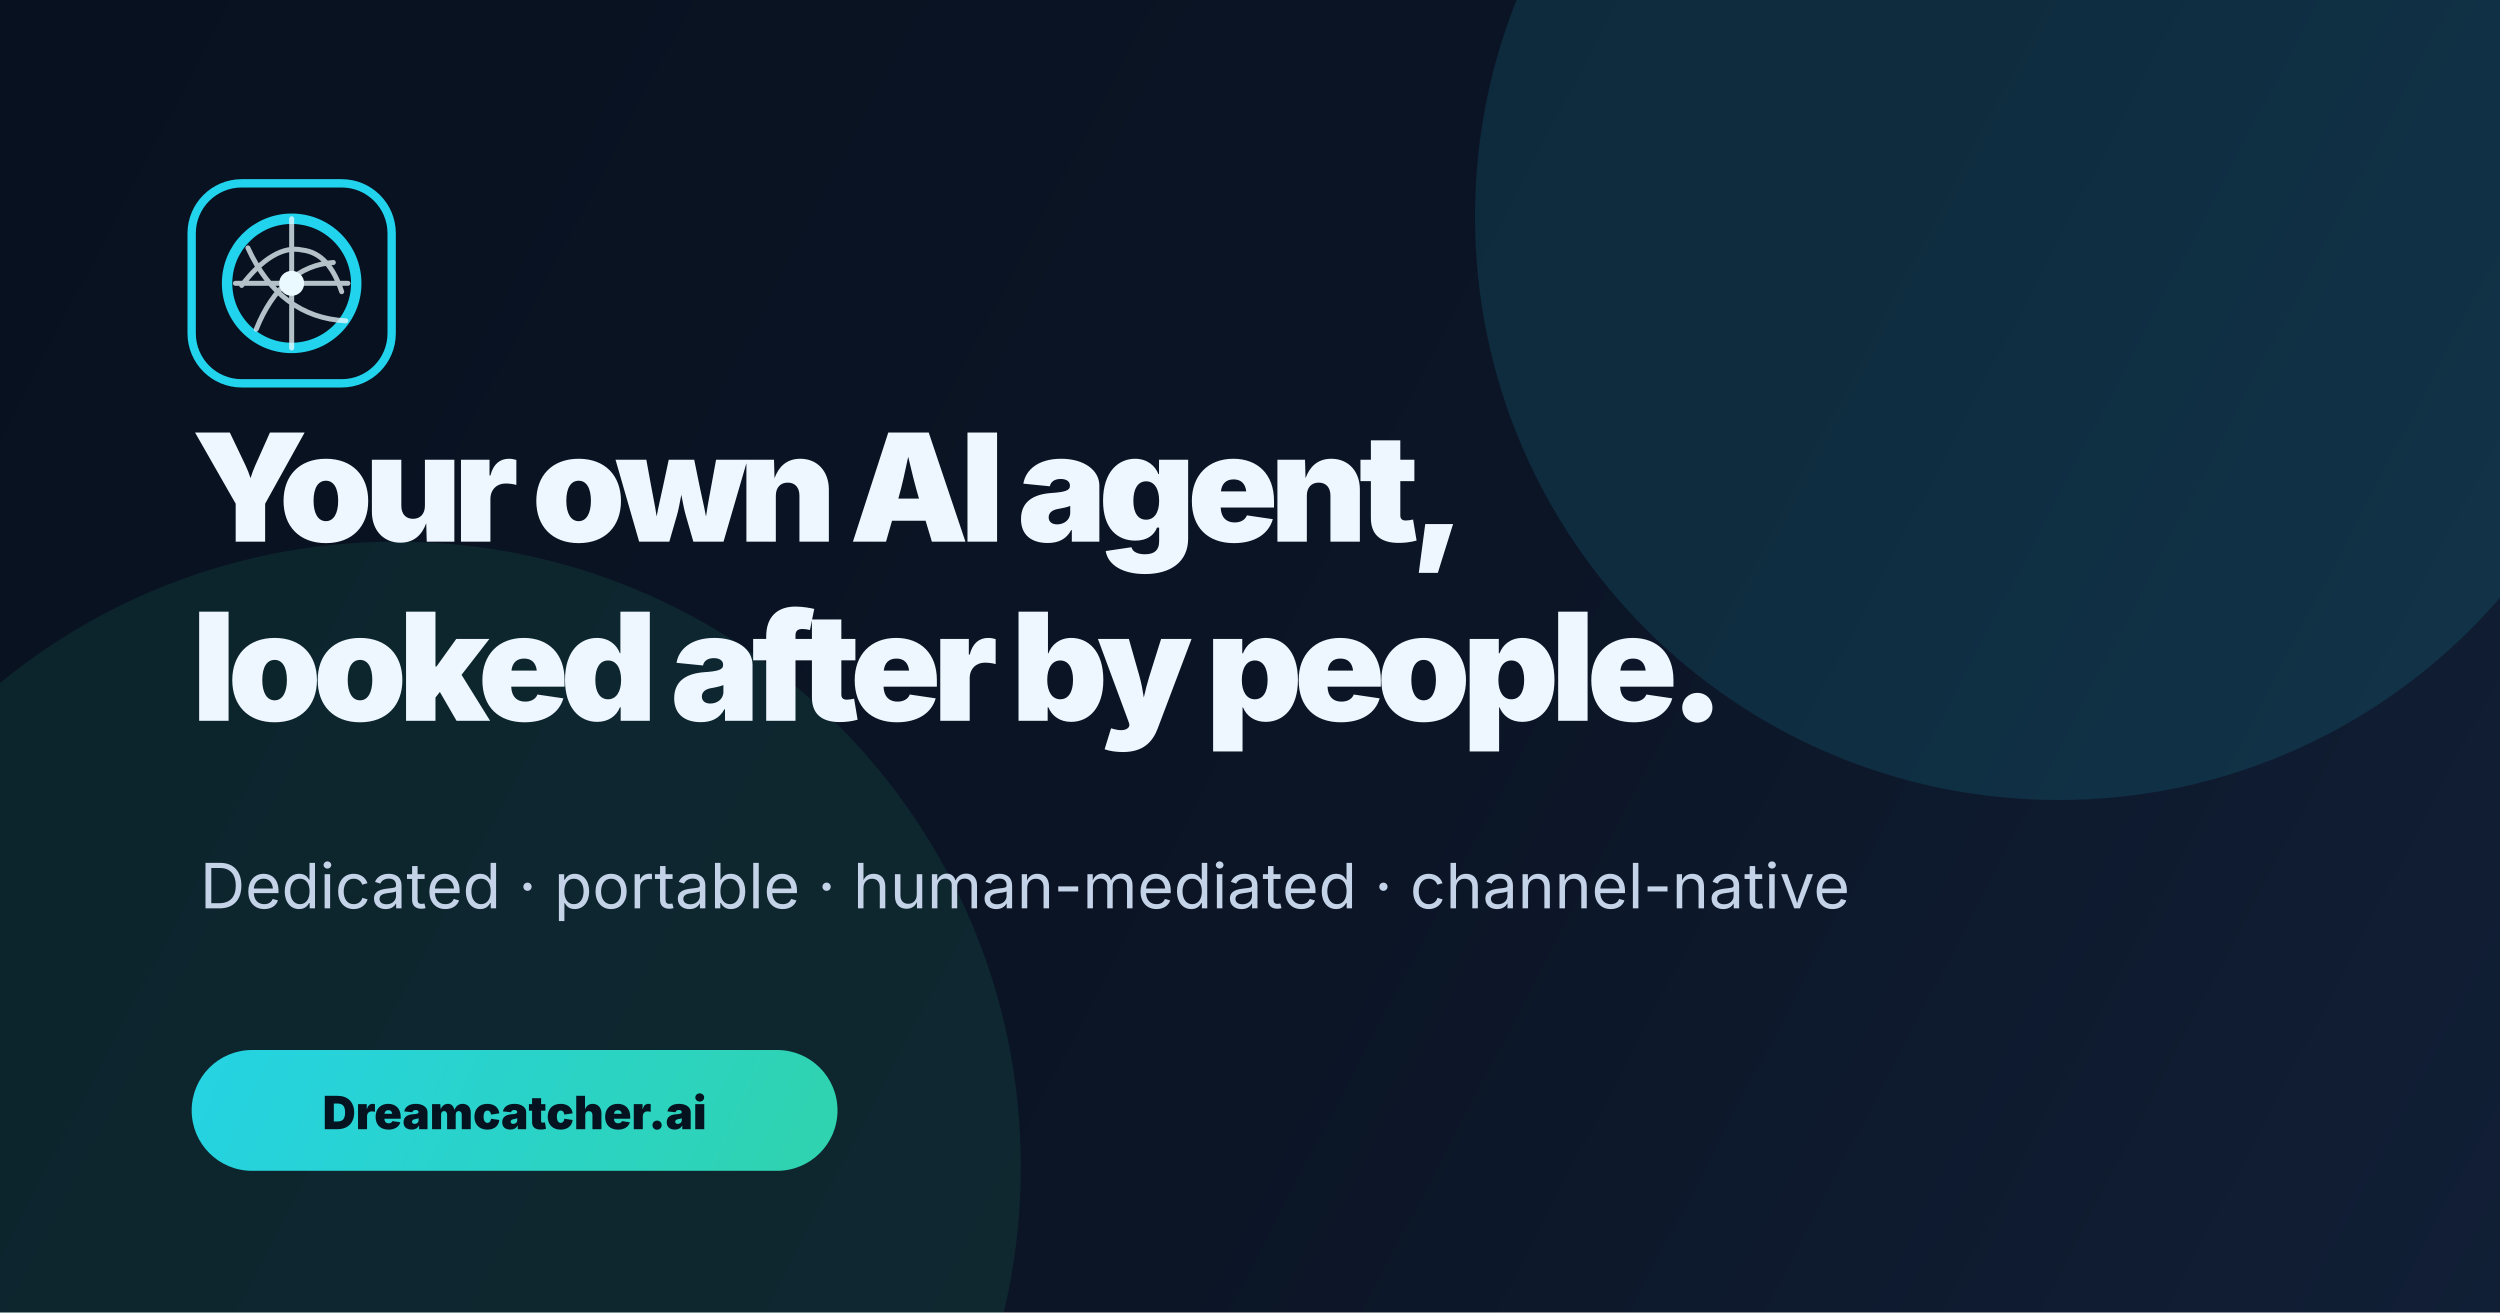
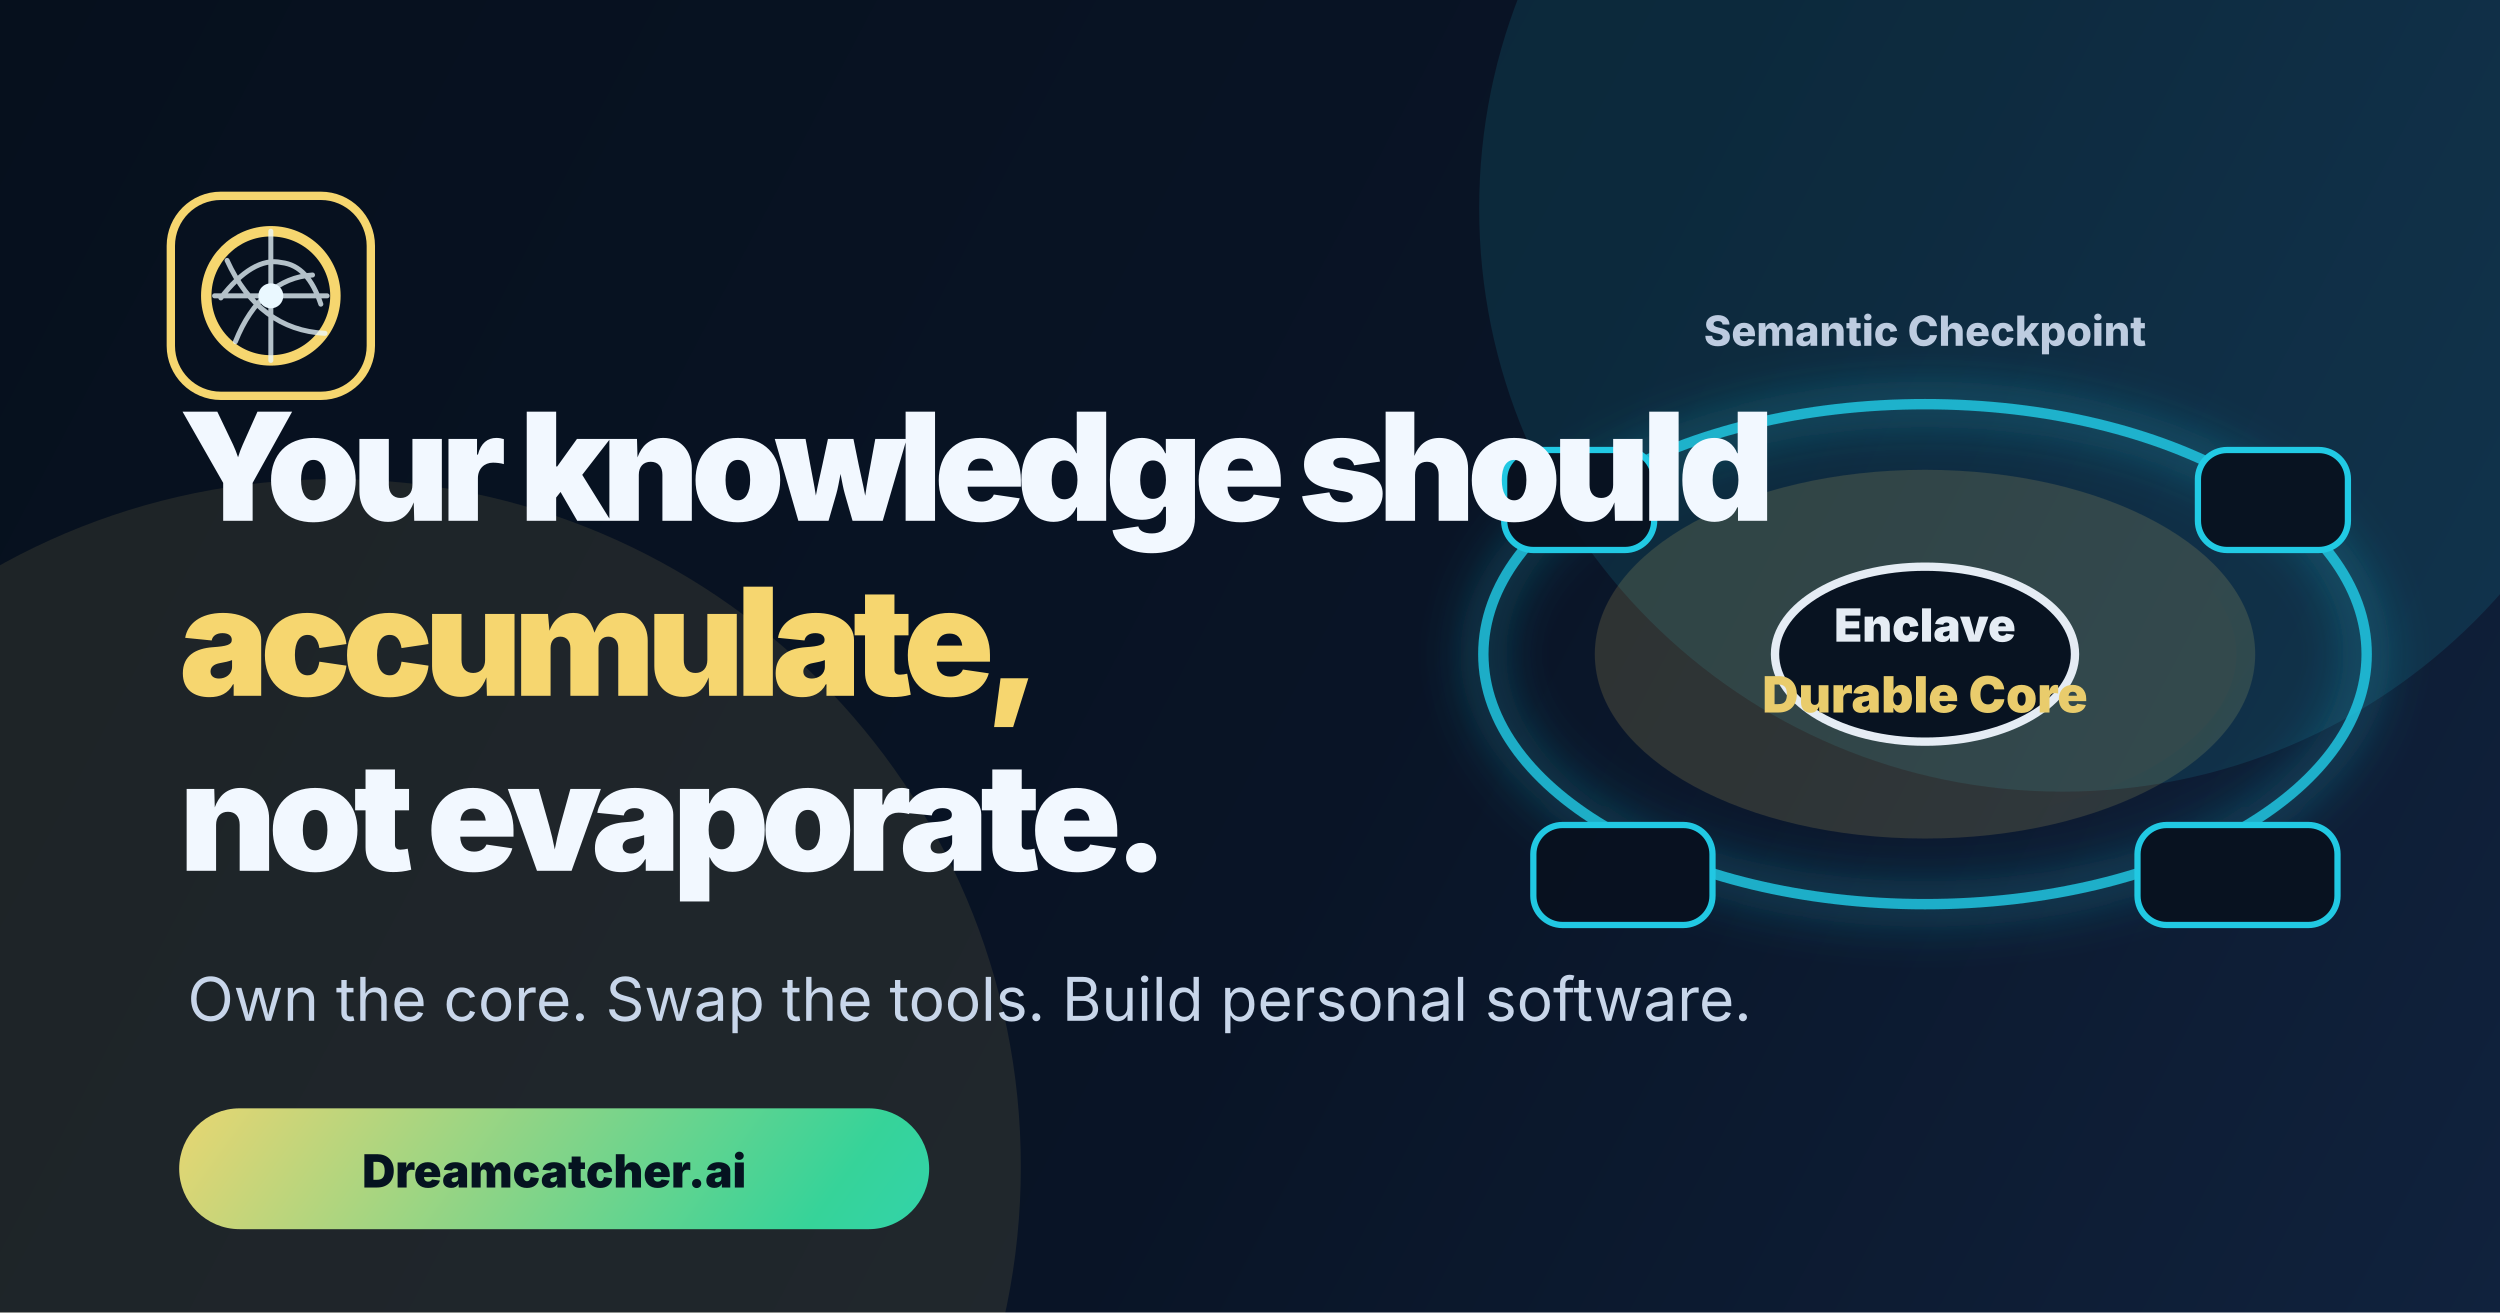
<svg xmlns="http://www.w3.org/2000/svg" viewBox="0 0 1200 630" role="img" aria-labelledby="title desc">
  <defs>
    <linearGradient id="bg" x1="0" y1="0" x2="1200" y2="630" gradientUnits="userSpaceOnUse">
-       <stop stop-color="#07111f" />
-       <stop offset=".58" stop-color="#0b1526" />
-       <stop offset="1" stop-color="#111f36" />
+       <stop stop-color="#06101d" />
+       <stop offset=".55" stop-color="#091426" />
+       <stop offset="1" stop-color="#10223d" />
    </linearGradient>
-     <linearGradient id="accent" x1="190" y1="140" x2="1040" y2="520" gradientUnits="userSpaceOnUse">
-       <stop stop-color="#22d3ee" />
-       <stop offset=".52" stop-color="#34d399" />
-       <stop offset="1" stop-color="#a78bfa" />
+     <linearGradient id="core" x1="330" y1="160" x2="770" y2="480" gradientUnits="userSpaceOnUse">
+       <stop stop-color="#f6d66f" />
+       <stop offset=".55" stop-color="#36d399" />
+       <stop offset="1" stop-color="#22d3ee" />
    </linearGradient>
+     <filter id="glow" x="-30%" y="-30%" width="160%" height="160%">
+       <feGaussianBlur stdDeviation="12" result="blur" />
+       <feMerge>
+         <feMergeNode in="blur" />
+         <feMergeNode in="SourceGraphic" />
+       </feMerge>
+     </filter>
  </defs>
  <rect width="1200" height="630" fill="url(#bg)" />
-   <circle cx="988" cy="104" r="280" fill="#22d3ee" opacity=".12" />
-   <circle cx="190" cy="560" r="300" fill="#34d399" opacity=".10" />
-   <g transform="translate(92 88)">
-     <rect width="96" height="96" rx="24" fill="#07111f" stroke="url(#accent)" stroke-width="4" />
-     <circle cx="48" cy="48" r="31" fill="none" stroke="url(#accent)" stroke-width="5" />
+   <circle cx="990" cy="100" r="280" fill="#22d3ee" opacity=".11" />
+   <circle cx="160" cy="560" r="330" fill="#f6d66f" opacity=".10" />
+   <g transform="translate(740 104)" opacity=".94">
+     <ellipse cx="184" cy="210" rx="212" ry="120" fill="none" stroke="#22d3ee" stroke-width="5" opacity=".85" filter="url(#glow)" />
+     <ellipse cx="184" cy="210" rx="154" ry="84" fill="#f6d66f" opacity=".16" stroke="url(#core)" stroke-width="9" />
+     <ellipse cx="184" cy="210" rx="72" ry="42" fill="#07111f" stroke="#f2f8ff" stroke-width="4" />
+     <text x="184" y="204" text-anchor="middle" fill="#f2f8ff" font-family="Inter, system-ui, sans-serif" font-size="22" font-weight="850">Enclave</text>
+     <text x="184" y="238" text-anchor="middle" fill="#f6d66f" font-family="Inter, system-ui, sans-serif" font-size="24" font-weight="850">Durable Core</text>
+     <text x="184" y="62" text-anchor="middle" fill="#c8d6ea" font-family="Inter, system-ui, sans-serif" font-size="20" font-weight="800">Semantic Checkpoint</text>
+     <g fill="#07111f" stroke="#22d3ee" stroke-width="3">
+       <rect x="-18" y="112" width="72" height="48" rx="14" />
+       <rect x="315" y="112" width="72" height="48" rx="14" />
+       <rect x="-4" y="292" width="86" height="48" rx="14" />
+       <rect x="286" y="292" width="96" height="48" rx="14" />
+     </g>
+   </g>
+   <g transform="translate(82 94)">
+     <rect width="96" height="96" rx="24" fill="#07111f" stroke="url(#core)" stroke-width="4" />
+     <circle cx="48" cy="48" r="31" fill="none" stroke="url(#core)" stroke-width="5" />
    <path d="M24 49c10-13 20-19 29-17 9 1 15 8 19 20M31 70c8-20 21-31 37-32M27 31c10 22 26 34 47 35M21 48h54M48 17v62" fill="none" stroke="#eaf8ff" stroke-opacity=".76" stroke-width="2.4" stroke-linecap="round" />
    <circle cx="48" cy="48" r="6" fill="#eaf8ff" />
  </g>
-   <text x="92" y="260" fill="#eef7ff" font-family="Inter, system-ui, sans-serif" font-size="72" font-weight="850" letter-spacing="-4">Your own AI agent,</text>
-   <text x="92" y="346" fill="#eef7ff" font-family="Inter, system-ui, sans-serif" font-size="72" font-weight="850" letter-spacing="-4">looked after by people.</text>
-   <text x="96" y="436" fill="#c5d3e8" font-family="Inter, system-ui, sans-serif" font-size="30">Dedicated · portable · human-mediated · channel-native</text>
-   <rect x="92" y="504" width="310" height="58" rx="29" fill="url(#accent)" />
-   <text x="247" y="542" text-anchor="middle" fill="#051320" font-family="Inter, system-ui, sans-serif" font-size="22" font-weight="850">Dreamcatcher.ai</text>
+   <text x="86" y="250" fill="#f2f8ff" font-family="Inter, system-ui, sans-serif" font-size="72" font-weight="850" letter-spacing="-4">Your knowledge should</text>
+   <text x="86" y="334" fill="#f6d66f" font-family="Inter, system-ui, sans-serif" font-size="72" font-weight="850" letter-spacing="-4">accumulate,</text>
+   <text x="86" y="418" fill="#f2f8ff" font-family="Inter, system-ui, sans-serif" font-size="72" font-weight="850" letter-spacing="-4">not evaporate.</text>
+   <text x="90" y="490" fill="#c8d6ea" font-family="Inter, system-ui, sans-serif" font-size="29">Own the core. Swap the tools. Build personal software.</text>
+   <rect x="86" y="532" width="360" height="58" rx="29" fill="url(#core)" />
+   <text x="266" y="570" text-anchor="middle" fill="#051320" font-family="Inter, system-ui, sans-serif" font-size="22" font-weight="900">Dreamcatcher.ai</text>
</svg>
